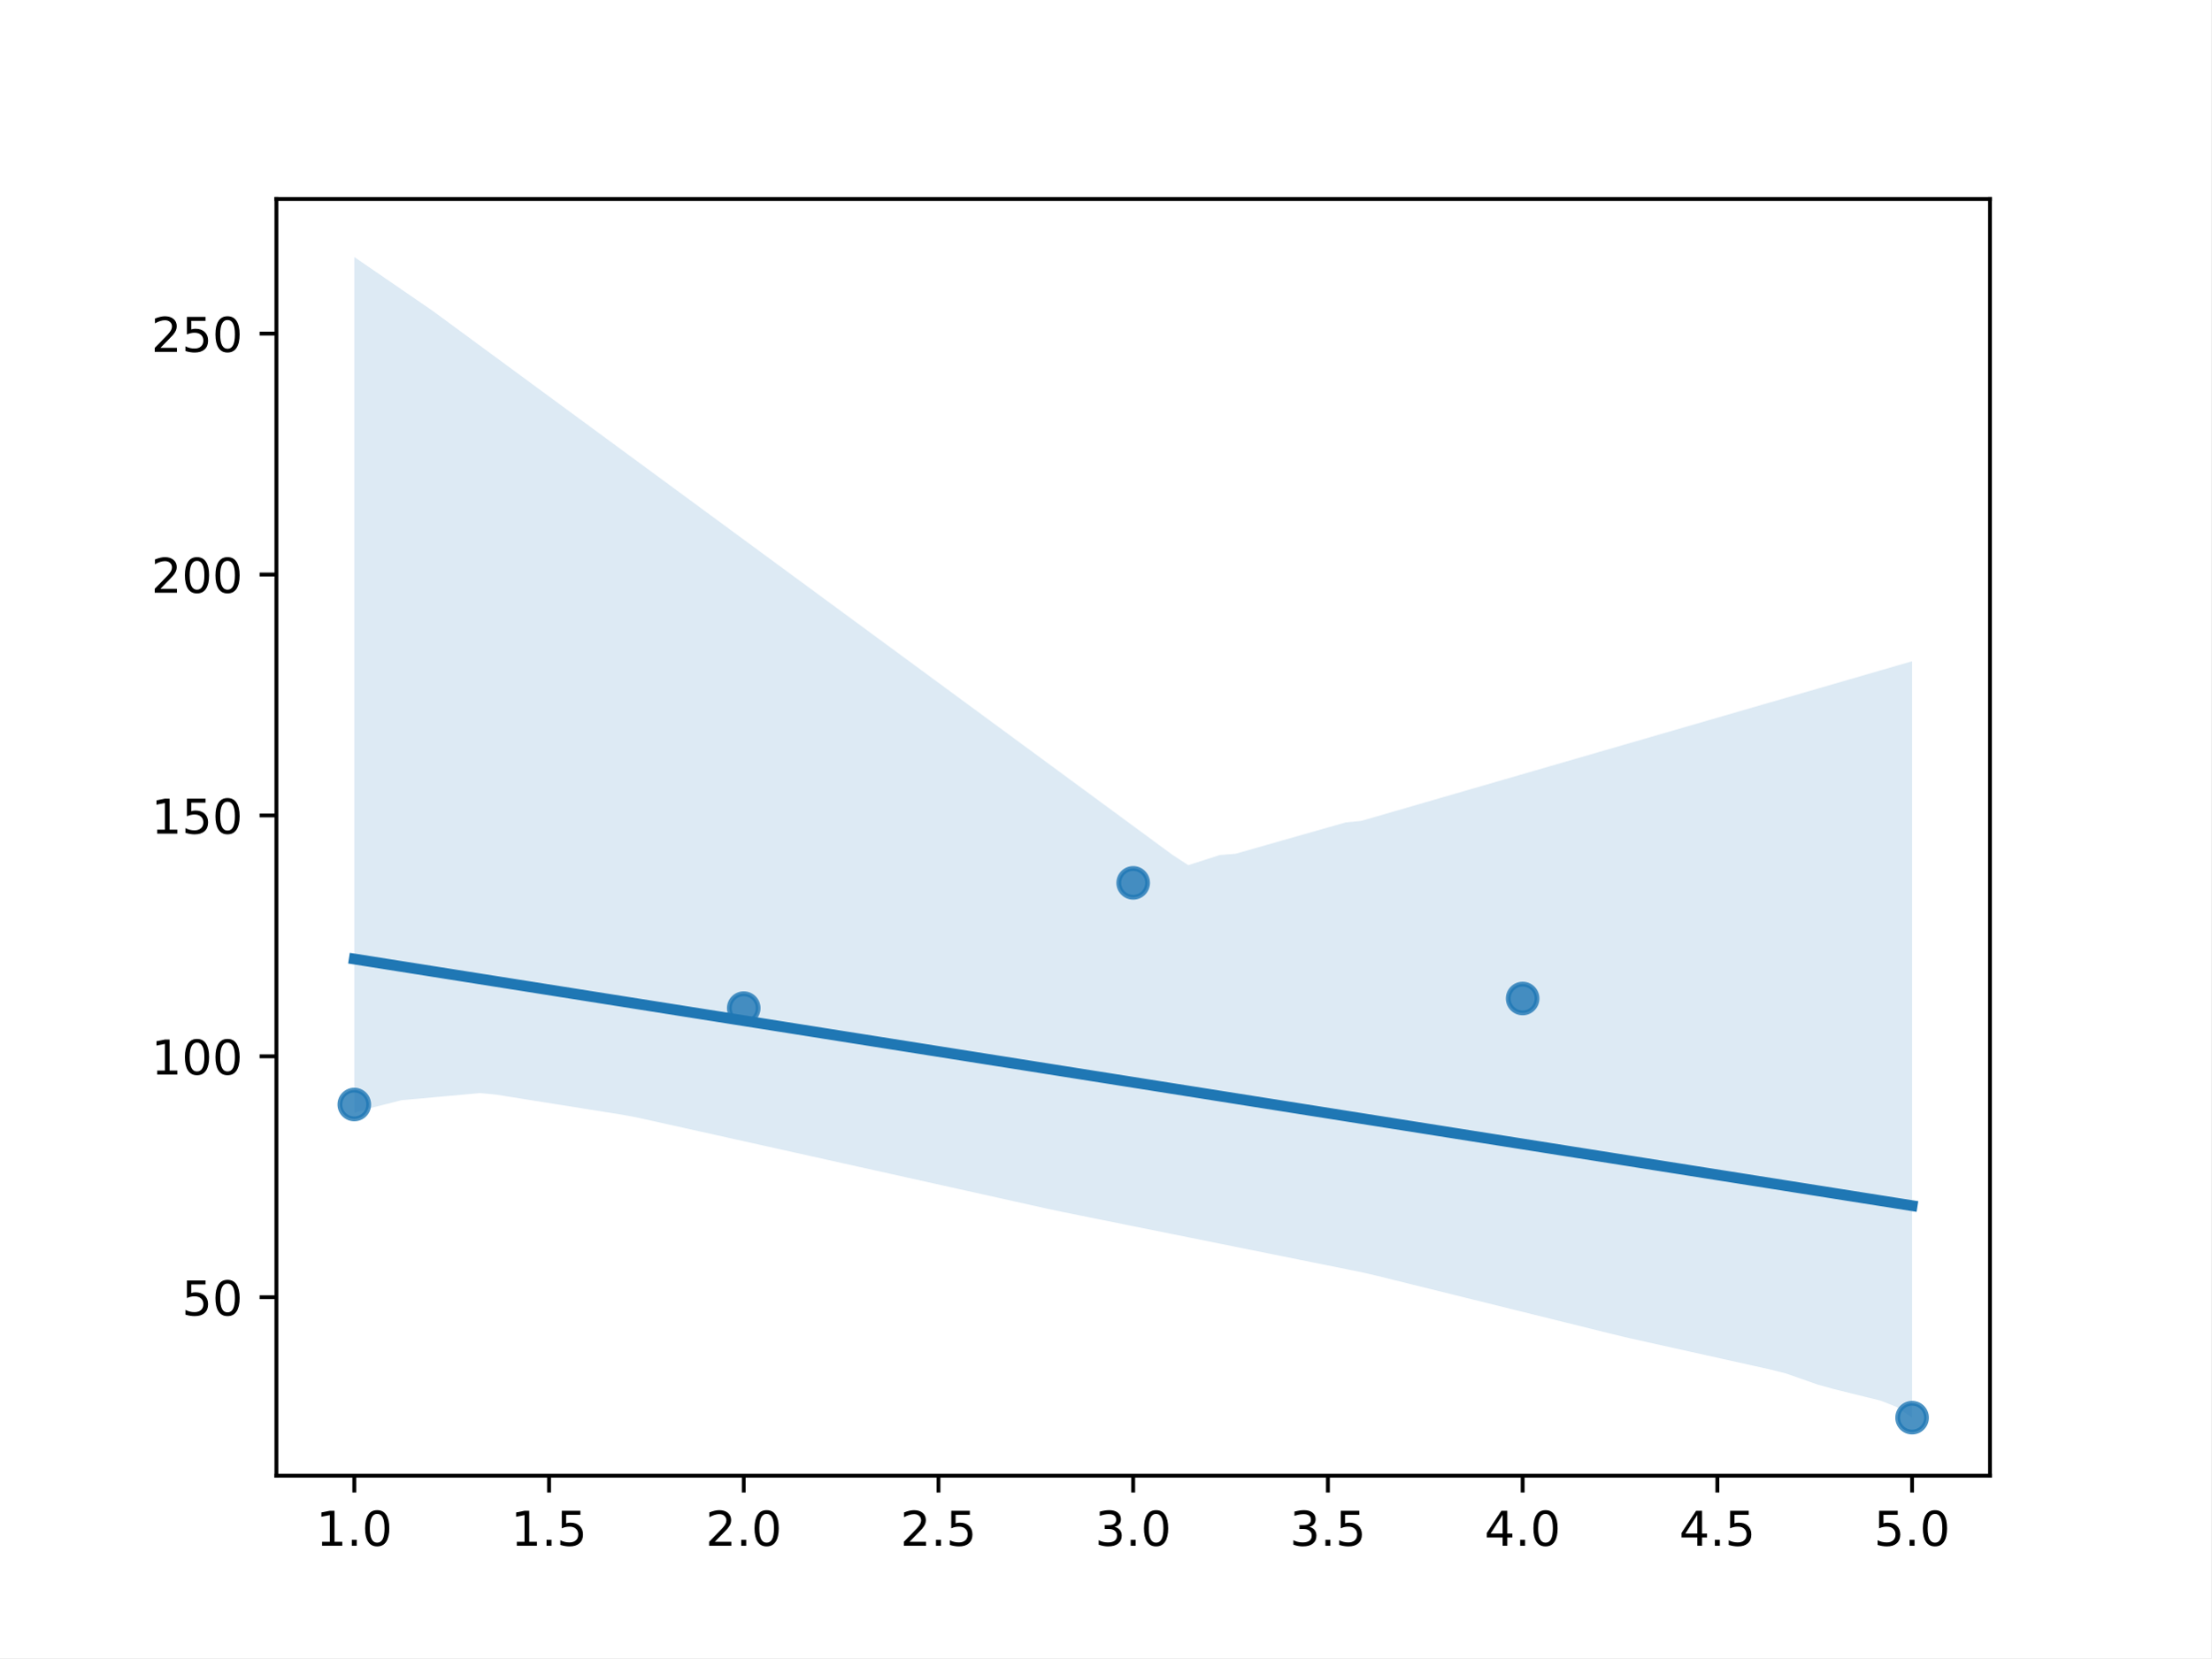
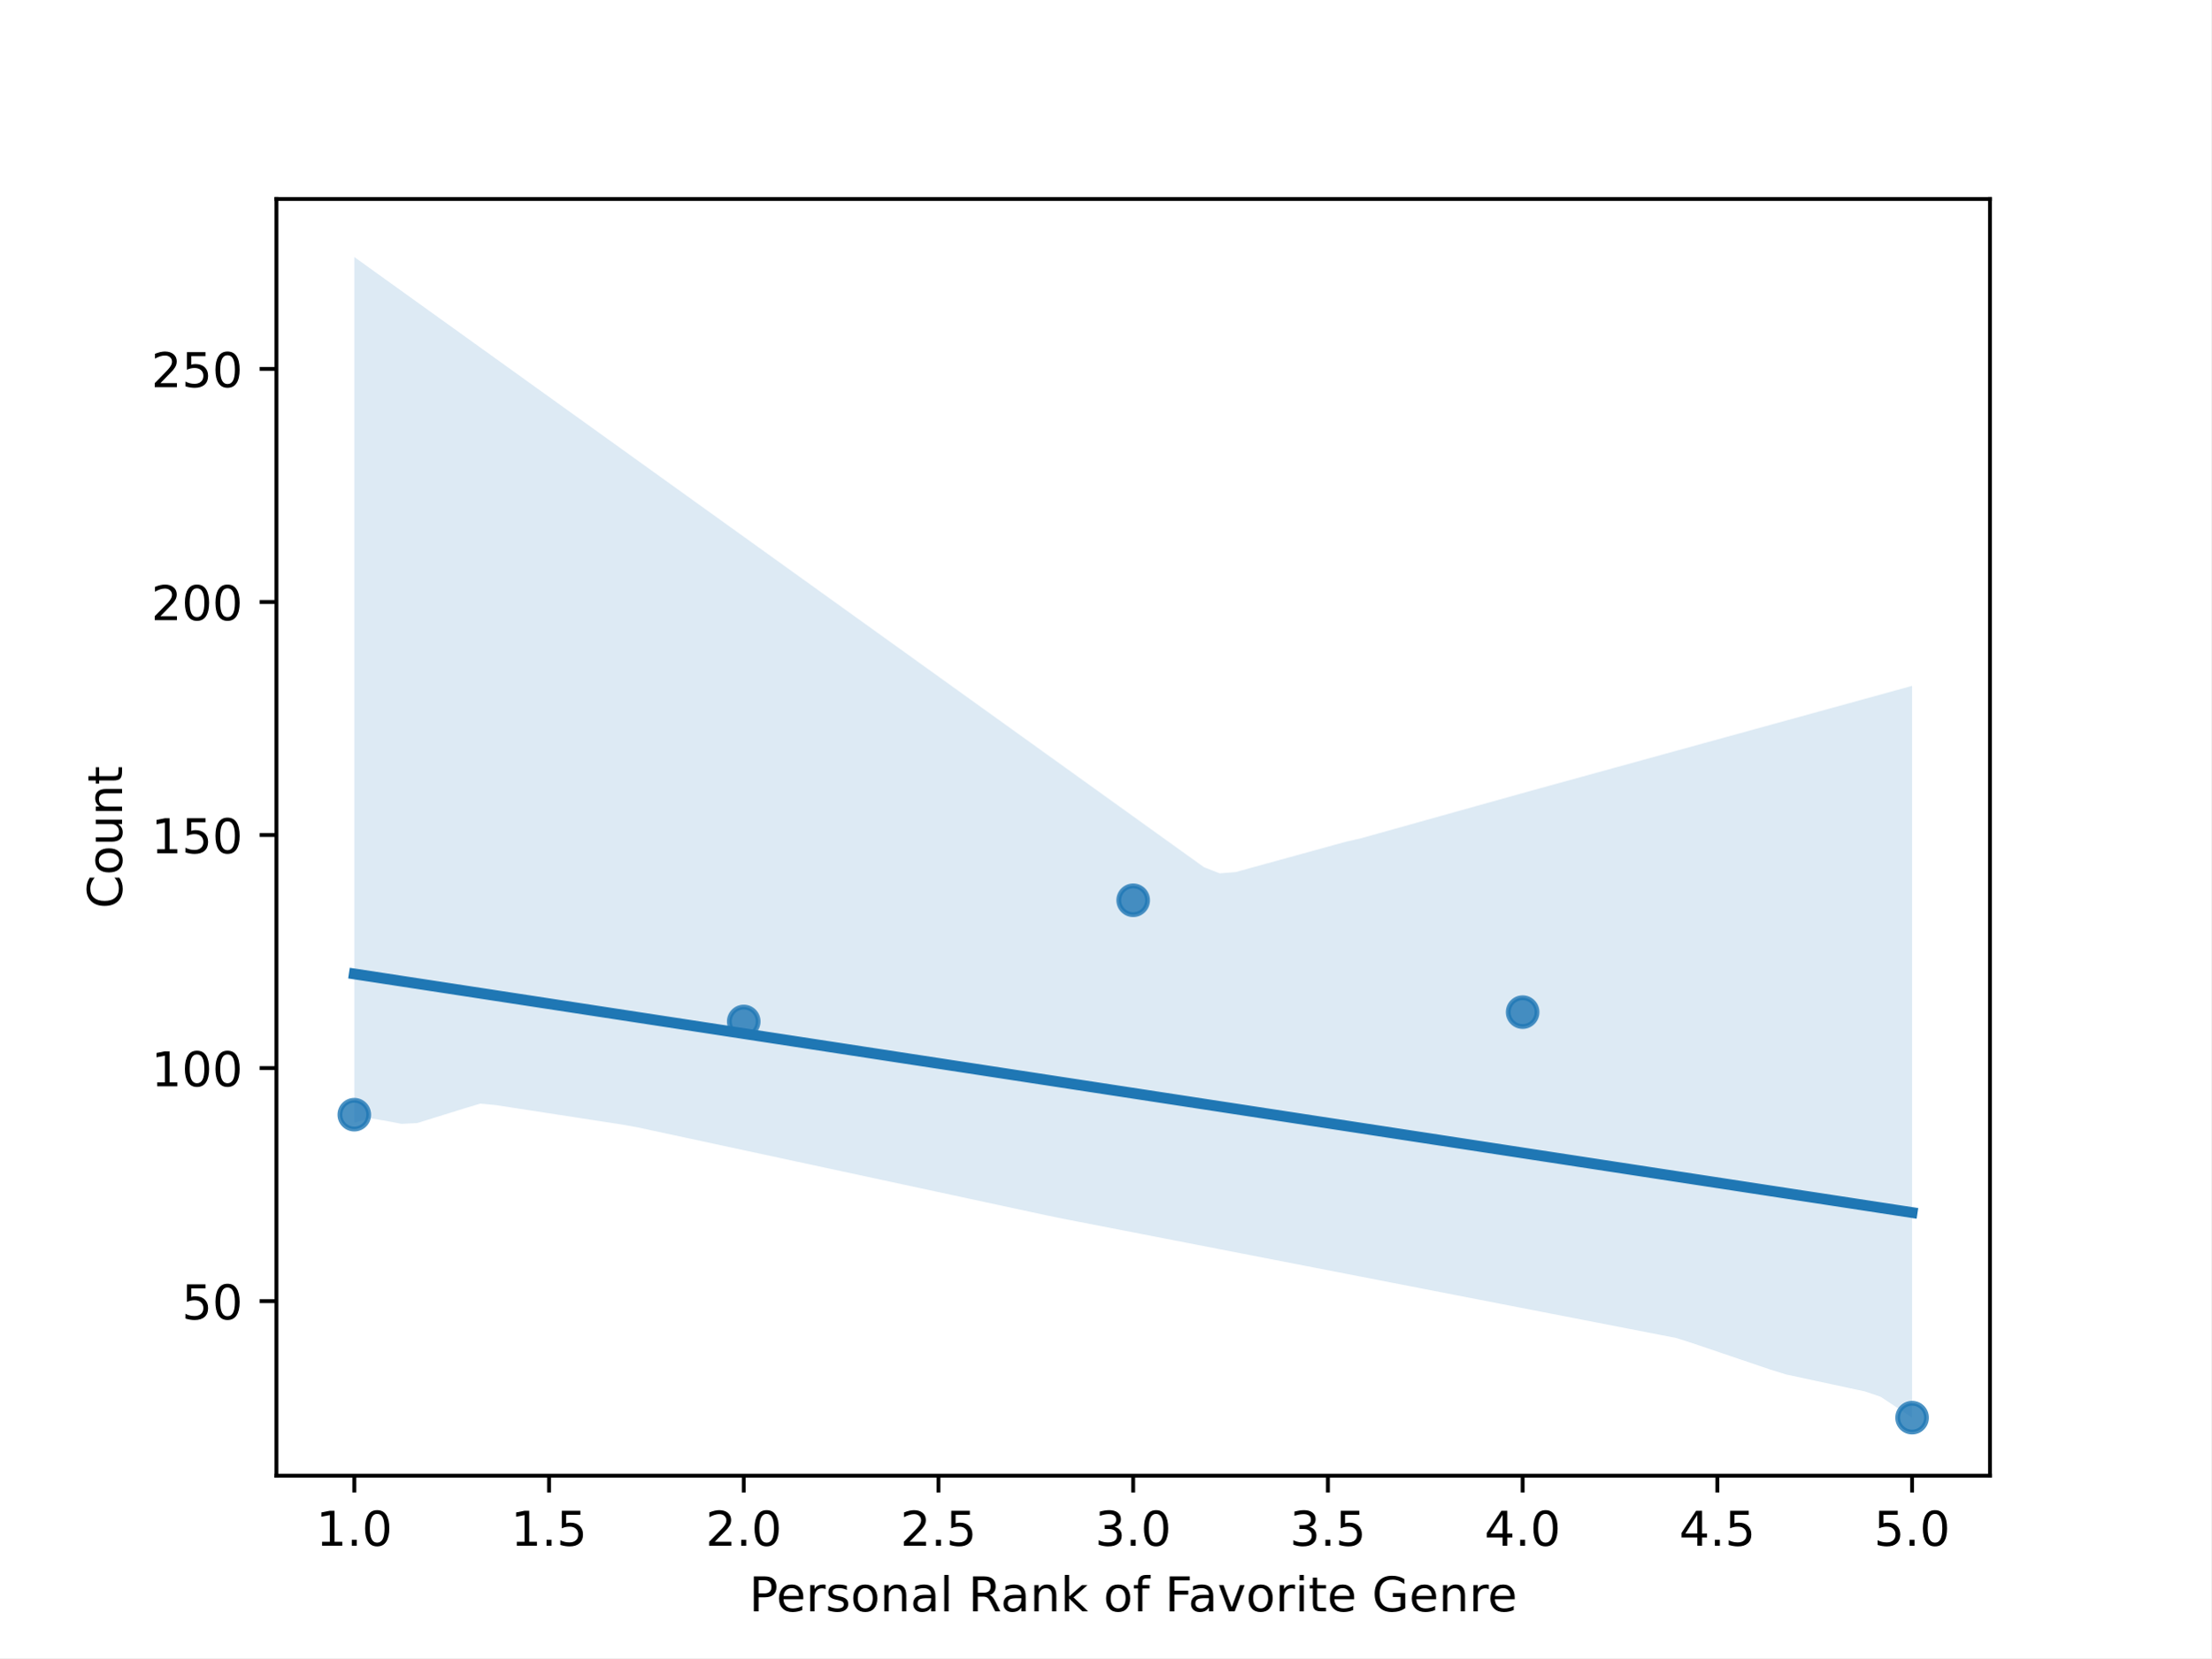
<svg xmlns="http://www.w3.org/2000/svg" xmlns:xlink="http://www.w3.org/1999/xlink" width="460.8pt" height="345.6pt" viewBox="0 0 460.8 345.6" version="1.1">
  <defs>
    <style type="text/css">*{stroke-linejoin: round; stroke-linecap: butt}</style>
  </defs>
  <g id="figure_1">
    <g id="patch_1">
      <path d="M 0 345.6  L 460.8 345.6  L 460.8 0  L 0 0  z " style="fill: #ffffff" />
    </g>
    <g id="axes_1">
      <g id="patch_2">
        <path d="M 57.6 307.584  L 414.72 307.584  L 414.72 41.472  L 57.6 41.472  z " style="fill: #ffffff" />
      </g>
      <g id="PathCollection_1">
        <defs>
-           <path id="m8f8faabaa4" d="M 0 3  C 0.796 3 1.559 2.684 2.121 2.121  C 2.684 1.559 3 0.796 3 0  C 3 -0.796 2.684 -1.559 2.121 -2.121  C 1.559 -2.684 0.796 -3 0 -3  C -0.796 -3 -1.559 -2.684 -2.121 -2.121  C -2.684 -1.559 -3 -0.796 -3 0  C -3 0.796 -2.684 1.559 -2.121 2.121  C -1.559 2.684 -0.796 3 0 3  z " style="stroke: #1f77b4; stroke-opacity: 0.8" />
+           <path id="m9b2d589e02" d="M 0 3  C 0.796 3 1.559 2.684 2.121 2.121  C 2.684 1.559 3 0.796 3 0  C 3 -0.796 2.684 -1.559 2.121 -2.121  C 1.559 -2.684 0.796 -3 0 -3  C -0.796 -3 -1.559 -2.684 -2.121 -2.121  C -2.684 -1.559 -3 -0.796 -3 0  C -3 0.796 -2.684 1.559 -2.121 2.121  C -1.559 2.684 -0.796 3 0 3  z " style="stroke: #1f77b4; stroke-opacity: 0.8" />
        </defs>
-         <g clip-path="url(#p4cd7ef9bec)">
-           <use xlink:href="#m8f8faabaa4" x="236.16" y="184.018" style="fill: #1f77b4; fill-opacity: 0.8; stroke: #1f77b4; stroke-opacity: 0.8" />
-           <use xlink:href="#m8f8faabaa4" x="317.324" y="208.12" style="fill: #1f77b4; fill-opacity: 0.8; stroke: #1f77b4; stroke-opacity: 0.8" />
-           <use xlink:href="#m8f8faabaa4" x="154.996" y="210.128" style="fill: #1f77b4; fill-opacity: 0.8; stroke: #1f77b4; stroke-opacity: 0.8" />
-           <use xlink:href="#m8f8faabaa4" x="73.833" y="230.213" style="fill: #1f77b4; fill-opacity: 0.8; stroke: #1f77b4; stroke-opacity: 0.8" />
-           <use xlink:href="#m8f8faabaa4" x="398.487" y="295.488" style="fill: #1f77b4; fill-opacity: 0.8; stroke: #1f77b4; stroke-opacity: 0.8" />
+         <g clip-path="url(#p93df9bb562)">
+           <use xlink:href="#m9b2d589e02" x="236.16" y="187.644" style="fill: #1f77b4; fill-opacity: 0.8; stroke: #1f77b4; stroke-opacity: 0.8" />
+           <use xlink:href="#m9b2d589e02" x="317.324" y="210.962" style="fill: #1f77b4; fill-opacity: 0.8; stroke: #1f77b4; stroke-opacity: 0.8" />
+           <use xlink:href="#m9b2d589e02" x="154.996" y="212.905" style="fill: #1f77b4; fill-opacity: 0.8; stroke: #1f77b4; stroke-opacity: 0.8" />
+           <use xlink:href="#m9b2d589e02" x="73.833" y="232.336" style="fill: #1f77b4; fill-opacity: 0.8; stroke: #1f77b4; stroke-opacity: 0.8" />
+           <use xlink:href="#m9b2d589e02" x="398.487" y="295.488" style="fill: #1f77b4; fill-opacity: 0.8; stroke: #1f77b4; stroke-opacity: 0.8" />
        </g>
      </g>
      <g id="PolyCollection_1">
-         <path d="M 73.833 53.568  L 73.833 231.934  L 77.112 230.984  L 80.391 230.154  L 83.671 229.32  L 86.95 229.023  L 90.229 228.725  L 93.509 228.427  L 96.788 228.13  L 100.067 227.832  L 103.347 228.15  L 106.626 228.673  L 109.905 229.195  L 113.185 229.718  L 116.464 230.241  L 119.743 230.763  L 123.023 231.286  L 126.302 231.808  L 129.581 232.331  L 132.861 232.941  L 136.14 233.67  L 139.42 234.4  L 142.699 235.129  L 145.978 235.858  L 149.258 236.588  L 152.537 237.317  L 155.816 238.046  L 159.096 238.776  L 162.375 239.505  L 165.654 240.235  L 168.934 240.964  L 172.213 241.693  L 175.492 242.423  L 178.772 243.152  L 182.051 243.882  L 185.33 244.611  L 188.61 245.34  L 191.889 246.07  L 195.168 246.799  L 198.448 247.528  L 201.727 248.258  L 205.006 248.987  L 208.286 249.717  L 211.565 250.446  L 214.844 251.175  L 218.124 251.905  L 221.403 252.603  L 224.682 253.265  L 227.962 253.926  L 231.241 254.587  L 234.52 255.248  L 237.8 255.909  L 241.079 256.57  L 244.358 257.231  L 247.638 257.892  L 250.917 258.553  L 254.196 259.214  L 257.476 259.875  L 260.755 260.537  L 264.034 261.198  L 267.314 261.859  L 270.593 262.52  L 273.872 263.181  L 277.152 263.842  L 280.431 264.503  L 283.71 265.164  L 286.99 265.923  L 290.269 266.736  L 293.548 267.548  L 296.828 268.36  L 300.107 269.172  L 303.386 269.984  L 306.666 270.796  L 309.945 271.608  L 313.224 272.42  L 316.504 273.232  L 319.783 274.044  L 323.062 274.856  L 326.342 275.668  L 329.621 276.48  L 332.9 277.292  L 336.18 278.104  L 339.459 278.892  L 342.739 279.621  L 346.018 280.351  L 349.297 281.08  L 352.577 281.81  L 355.856 282.539  L 359.135 283.268  L 362.415 283.998  L 365.694 284.727  L 368.973 285.457  L 372.253 286.291  L 375.532 287.441  L 378.811 288.59  L 382.091 289.501  L 385.37 290.315  L 388.649 291.13  L 391.929 291.944  L 395.208 293.236  L 398.487 295.488  L 398.487 137.823  L 398.487 137.823  L 395.208 138.774  L 391.929 139.724  L 388.649 140.675  L 385.37 141.626  L 382.091 142.576  L 378.811 143.527  L 375.532 144.478  L 372.253 145.428  L 368.973 146.379  L 365.694 147.329  L 362.415 148.28  L 359.135 149.231  L 355.856 150.181  L 352.577 151.132  L 349.297 152.082  L 346.018 153.033  L 342.739 153.984  L 339.459 154.934  L 336.18 155.885  L 332.9 156.836  L 329.621 157.786  L 326.342 158.737  L 323.062 159.687  L 319.783 160.638  L 316.504 161.589  L 313.224 162.539  L 309.945 163.49  L 306.666 164.441  L 303.386 165.391  L 300.107 166.342  L 296.828 167.292  L 293.548 168.243  L 290.269 169.194  L 286.99 170.144  L 283.71 171.089  L 280.431 171.419  L 277.152 172.353  L 273.872 173.286  L 270.593 174.219  L 267.314 175.152  L 264.034 176.086  L 260.755 177.019  L 257.476 177.952  L 254.196 178.216  L 250.917 179.271  L 247.638 180.326  L 244.358 178.185  L 241.079 175.773  L 237.8 173.361  L 234.52 170.95  L 231.241 168.538  L 227.962 166.126  L 224.682 163.715  L 221.403 161.303  L 218.124 158.891  L 214.844 156.48  L 211.565 154.068  L 208.286 151.656  L 205.006 149.245  L 201.727 146.833  L 198.448 144.421  L 195.168 142.009  L 191.889 139.598  L 188.61 137.186  L 185.33 134.774  L 182.051 132.363  L 178.772 129.951  L 175.492 127.539  L 172.213 125.128  L 168.934 122.716  L 165.654 120.304  L 162.375 117.893  L 159.096 115.481  L 155.816 113.069  L 152.537 110.658  L 149.258 108.246  L 145.978 105.834  L 142.699 103.423  L 139.42 101.011  L 136.14 98.599  L 132.861 96.187  L 129.581 93.776  L 126.302 91.364  L 123.023 88.952  L 119.743 86.541  L 116.464 84.129  L 113.185 81.717  L 109.905 79.306  L 106.626 76.894  L 103.347 74.482  L 100.067 72.071  L 96.788 69.659  L 93.509 67.247  L 90.229 64.836  L 86.95 62.576  L 83.671 60.324  L 80.391 58.072  L 77.112 55.82  L 73.833 53.568  z " clip-path="url(#p4cd7ef9bec)" style="fill: #1f77b4; fill-opacity: 0.15" />
+         <path d="M 73.833 53.568  L 73.833 234.002  L 77.112 233.082  L 80.391 233.612  L 83.671 234.25  L 86.95 234.083  L 90.229 233.062  L 93.509 232.042  L 96.788 231.021  L 100.067 230.033  L 103.347 230.34  L 106.626 230.846  L 109.905 231.352  L 113.185 231.857  L 116.464 232.363  L 119.743 232.869  L 123.023 233.374  L 126.302 233.88  L 129.581 234.386  L 132.861 234.975  L 136.14 235.681  L 139.42 236.387  L 142.699 237.092  L 145.978 237.798  L 149.258 238.504  L 152.537 239.209  L 155.816 239.915  L 159.096 240.621  L 162.375 241.326  L 165.654 242.032  L 168.934 242.738  L 172.213 243.443  L 175.492 244.149  L 178.772 244.855  L 182.051 245.56  L 185.33 246.266  L 188.61 246.972  L 191.889 247.677  L 195.168 248.383  L 198.448 249.089  L 201.727 249.794  L 205.006 250.5  L 208.286 251.206  L 211.565 251.911  L 214.844 252.617  L 218.124 253.323  L 221.403 253.998  L 224.682 254.636  L 227.962 255.273  L 231.241 255.911  L 234.52 256.549  L 237.8 257.187  L 241.079 257.825  L 244.358 258.463  L 247.638 259.101  L 250.917 259.739  L 254.196 260.377  L 257.476 261.015  L 260.755 261.652  L 264.034 262.29  L 267.314 262.928  L 270.593 263.566  L 273.872 264.204  L 277.152 264.842  L 280.431 265.48  L 283.71 266.118  L 286.99 266.756  L 290.269 267.394  L 293.548 268.031  L 296.828 268.669  L 300.107 269.307  L 303.386 269.945  L 306.666 270.583  L 309.945 271.221  L 313.224 271.859  L 316.504 272.497  L 319.783 273.135  L 323.062 273.773  L 326.342 274.41  L 329.621 275.048  L 332.9 275.686  L 336.18 276.324  L 339.459 276.962  L 342.739 277.6  L 346.018 278.238  L 349.297 278.876  L 352.577 279.917  L 355.856 281.029  L 359.135 282.141  L 362.415 283.253  L 365.694 284.366  L 368.973 285.478  L 372.253 286.489  L 375.532 287.194  L 378.811 287.9  L 382.091 288.605  L 385.37 289.311  L 388.649 290.017  L 391.929 291.131  L 395.208 293.309  L 398.487 295.488  L 398.487 142.952  L 398.487 142.952  L 395.208 143.855  L 391.929 144.758  L 388.649 145.661  L 385.37 146.564  L 382.091 147.466  L 378.811 148.369  L 375.532 149.272  L 372.253 150.175  L 368.973 151.078  L 365.694 151.981  L 362.415 152.884  L 359.135 153.787  L 355.856 154.689  L 352.577 155.592  L 349.297 156.495  L 346.018 157.398  L 342.739 158.301  L 339.459 159.204  L 336.18 160.107  L 332.9 161.009  L 329.621 161.912  L 326.342 162.815  L 323.062 163.718  L 319.783 164.621  L 316.504 165.528  L 313.224 166.445  L 309.945 167.363  L 306.666 168.28  L 303.386 169.198  L 300.107 170.115  L 296.828 171.033  L 293.548 171.951  L 290.269 172.868  L 286.99 173.786  L 283.71 174.703  L 280.431 175.455  L 277.152 176.358  L 273.872 177.261  L 270.593 178.164  L 267.314 179.067  L 264.034 179.97  L 260.755 180.873  L 257.476 181.775  L 254.196 182.031  L 250.917 180.755  L 247.638 178.4  L 244.358 176.044  L 241.079 173.689  L 237.8 171.334  L 234.52 168.978  L 231.241 166.623  L 227.962 164.268  L 224.682 161.912  L 221.403 159.557  L 218.124 157.202  L 214.844 154.846  L 211.565 152.491  L 208.286 150.136  L 205.006 147.78  L 201.727 145.425  L 198.448 143.07  L 195.168 140.715  L 191.889 138.359  L 188.61 136.004  L 185.33 133.649  L 182.051 131.293  L 178.772 128.938  L 175.492 126.583  L 172.213 124.227  L 168.934 121.872  L 165.654 119.517  L 162.375 117.161  L 159.096 114.806  L 155.816 112.451  L 152.537 110.095  L 149.258 107.74  L 145.978 105.385  L 142.699 103.03  L 139.42 100.674  L 136.14 98.319  L 132.861 95.964  L 129.581 93.608  L 126.302 91.253  L 123.023 88.898  L 119.743 86.542  L 116.464 84.187  L 113.185 81.832  L 109.905 79.476  L 106.626 77.121  L 103.347 74.766  L 100.067 72.41  L 96.788 70.055  L 93.509 67.7  L 90.229 65.345  L 86.95 62.989  L 83.671 60.634  L 80.391 58.279  L 77.112 55.923  L 73.833 53.568  z " clip-path="url(#p93df9bb562)" style="fill: #1f77b4; fill-opacity: 0.15" />
      </g>
      <g id="matplotlib.axis_1">
        <g id="xtick_1">
          <g id="line2d_1">
            <defs>
-               <path id="m33297497bd" d="M 0 0  L 0 3.5  " style="stroke: #000000; stroke-width: 0.8" />
+               <path id="m551e6aee8d" d="M 0 0  L 0 3.5  " style="stroke: #000000; stroke-width: 0.8" />
            </defs>
            <g>
-               <use xlink:href="#m33297497bd" x="73.833" y="307.584" style="stroke: #000000; stroke-width: 0.8" />
+               <use xlink:href="#m551e6aee8d" x="73.833" y="307.584" style="stroke: #000000; stroke-width: 0.8" />
            </g>
          </g>
          <g id="text_1">
            <g transform="translate(65.88116 322.1824)scale(0.1 -0.1)">
              <defs>
                <path id="DejaVuSans-31" d="M 794 531  L 1825 531  L 1825 4091  L 703 3866  L 703 4441  L 1819 4666  L 2450 4666  L 2450 531  L 3481 531  L 3481 0  L 794 0  L 794 531  z " transform="scale(0.015625)" />
                <path id="DejaVuSans-2e" d="M 684 794  L 1344 794  L 1344 0  L 684 0  L 684 794  z " transform="scale(0.015625)" />
                <path id="DejaVuSans-30" d="M 2034 4250  Q 1547 4250 1301 3770  Q 1056 3291 1056 2328  Q 1056 1369 1301 889  Q 1547 409 2034 409  Q 2525 409 2770 889  Q 3016 1369 3016 2328  Q 3016 3291 2770 3770  Q 2525 4250 2034 4250  z M 2034 4750  Q 2819 4750 3233 4129  Q 3647 3509 3647 2328  Q 3647 1150 3233 529  Q 2819 -91 2034 -91  Q 1250 -91 836 529  Q 422 1150 422 2328  Q 422 3509 836 4129  Q 1250 4750 2034 4750  z " transform="scale(0.015625)" />
              </defs>
              <use xlink:href="#DejaVuSans-31" />
              <use xlink:href="#DejaVuSans-2e" x="63.623" />
              <use xlink:href="#DejaVuSans-30" x="95.41" />
            </g>
          </g>
        </g>
        <g id="xtick_2">
          <g id="line2d_2">
            <g>
-               <use xlink:href="#m33297497bd" x="114.415" y="307.584" style="stroke: #000000; stroke-width: 0.8" />
+               <use xlink:href="#m551e6aee8d" x="114.415" y="307.584" style="stroke: #000000; stroke-width: 0.8" />
            </g>
          </g>
          <g id="text_2">
            <g transform="translate(106.463 322.1824)scale(0.1 -0.1)">
              <defs>
                <path id="DejaVuSans-35" d="M 691 4666  L 3169 4666  L 3169 4134  L 1269 4134  L 1269 2991  Q 1406 3038 1543 3061  Q 1681 3084 1819 3084  Q 2600 3084 3056 2656  Q 3513 2228 3513 1497  Q 3513 744 3044 326  Q 2575 -91 1722 -91  Q 1428 -91 1123 -41  Q 819 9 494 109  L 494 744  Q 775 591 1075 516  Q 1375 441 1709 441  Q 2250 441 2565 725  Q 2881 1009 2881 1497  Q 2881 1984 2565 2268  Q 2250 2553 1709 2553  Q 1456 2553 1204 2497  Q 953 2441 691 2322  L 691 4666  z " transform="scale(0.015625)" />
              </defs>
              <use xlink:href="#DejaVuSans-31" />
              <use xlink:href="#DejaVuSans-2e" x="63.623" />
              <use xlink:href="#DejaVuSans-35" x="95.41" />
            </g>
          </g>
        </g>
        <g id="xtick_3">
          <g id="line2d_3">
            <g>
-               <use xlink:href="#m33297497bd" x="154.996" y="307.584" style="stroke: #000000; stroke-width: 0.8" />
+               <use xlink:href="#m551e6aee8d" x="154.996" y="307.584" style="stroke: #000000; stroke-width: 0.8" />
            </g>
          </g>
          <g id="text_3">
            <g transform="translate(147.0448 322.1824)scale(0.1 -0.1)">
              <defs>
                <path id="DejaVuSans-32" d="M 1228 531  L 3431 531  L 3431 0  L 469 0  L 469 531  Q 828 903 1448 1529  Q 2069 2156 2228 2338  Q 2531 2678 2651 2914  Q 2772 3150 2772 3378  Q 2772 3750 2511 3984  Q 2250 4219 1831 4219  Q 1534 4219 1204 4116  Q 875 4013 500 3803  L 500 4441  Q 881 4594 1212 4672  Q 1544 4750 1819 4750  Q 2544 4750 2975 4387  Q 3406 4025 3406 3419  Q 3406 3131 3298 2873  Q 3191 2616 2906 2266  Q 2828 2175 2409 1742  Q 1991 1309 1228 531  z " transform="scale(0.015625)" />
              </defs>
              <use xlink:href="#DejaVuSans-32" />
              <use xlink:href="#DejaVuSans-2e" x="63.623" />
              <use xlink:href="#DejaVuSans-30" x="95.41" />
            </g>
          </g>
        </g>
        <g id="xtick_4">
          <g id="line2d_4">
            <g>
-               <use xlink:href="#m33297497bd" x="195.578" y="307.584" style="stroke: #000000; stroke-width: 0.8" />
+               <use xlink:href="#m551e6aee8d" x="195.578" y="307.584" style="stroke: #000000; stroke-width: 0.8" />
            </g>
          </g>
          <g id="text_4">
            <g transform="translate(187.6266 322.1824)scale(0.1 -0.1)">
              <use xlink:href="#DejaVuSans-32" />
              <use xlink:href="#DejaVuSans-2e" x="63.623" />
              <use xlink:href="#DejaVuSans-35" x="95.41" />
            </g>
          </g>
        </g>
        <g id="xtick_5">
          <g id="line2d_5">
            <g>
-               <use xlink:href="#m33297497bd" x="236.16" y="307.584" style="stroke: #000000; stroke-width: 0.8" />
+               <use xlink:href="#m551e6aee8d" x="236.16" y="307.584" style="stroke: #000000; stroke-width: 0.8" />
            </g>
          </g>
          <g id="text_5">
            <g transform="translate(228.2084 322.1824)scale(0.1 -0.1)">
              <defs>
                <path id="DejaVuSans-33" d="M 2597 2516  Q 3050 2419 3304 2112  Q 3559 1806 3559 1356  Q 3559 666 3084 287  Q 2609 -91 1734 -91  Q 1441 -91 1130 -33  Q 819 25 488 141  L 488 750  Q 750 597 1062 519  Q 1375 441 1716 441  Q 2309 441 2620 675  Q 2931 909 2931 1356  Q 2931 1769 2642 2001  Q 2353 2234 1838 2234  L 1294 2234  L 1294 2753  L 1863 2753  Q 2328 2753 2575 2939  Q 2822 3125 2822 3475  Q 2822 3834 2567 4026  Q 2313 4219 1838 4219  Q 1578 4219 1281 4162  Q 984 4106 628 3988  L 628 4550  Q 988 4650 1302 4700  Q 1616 4750 1894 4750  Q 2613 4750 3031 4423  Q 3450 4097 3450 3541  Q 3450 3153 3228 2886  Q 3006 2619 2597 2516  z " transform="scale(0.015625)" />
              </defs>
              <use xlink:href="#DejaVuSans-33" />
              <use xlink:href="#DejaVuSans-2e" x="63.623" />
              <use xlink:href="#DejaVuSans-30" x="95.41" />
            </g>
          </g>
        </g>
        <g id="xtick_6">
          <g id="line2d_6">
            <g>
-               <use xlink:href="#m33297497bd" x="276.742" y="307.584" style="stroke: #000000; stroke-width: 0.8" />
+               <use xlink:href="#m551e6aee8d" x="276.742" y="307.584" style="stroke: #000000; stroke-width: 0.8" />
            </g>
          </g>
          <g id="text_6">
            <g transform="translate(268.7903 322.1824)scale(0.1 -0.1)">
              <use xlink:href="#DejaVuSans-33" />
              <use xlink:href="#DejaVuSans-2e" x="63.623" />
              <use xlink:href="#DejaVuSans-35" x="95.41" />
            </g>
          </g>
        </g>
        <g id="xtick_7">
          <g id="line2d_7">
            <g>
-               <use xlink:href="#m33297497bd" x="317.324" y="307.584" style="stroke: #000000; stroke-width: 0.8" />
+               <use xlink:href="#m551e6aee8d" x="317.324" y="307.584" style="stroke: #000000; stroke-width: 0.8" />
            </g>
          </g>
          <g id="text_7">
            <g transform="translate(309.3721 322.1824)scale(0.1 -0.1)">
              <defs>
                <path id="DejaVuSans-34" d="M 2419 4116  L 825 1625  L 2419 1625  L 2419 4116  z M 2253 4666  L 3047 4666  L 3047 1625  L 3713 1625  L 3713 1100  L 3047 1100  L 3047 0  L 2419 0  L 2419 1100  L 313 1100  L 313 1709  L 2253 4666  z " transform="scale(0.015625)" />
              </defs>
              <use xlink:href="#DejaVuSans-34" />
              <use xlink:href="#DejaVuSans-2e" x="63.623" />
              <use xlink:href="#DejaVuSans-30" x="95.41" />
            </g>
          </g>
        </g>
        <g id="xtick_8">
          <g id="line2d_8">
            <g>
-               <use xlink:href="#m33297497bd" x="357.905" y="307.584" style="stroke: #000000; stroke-width: 0.8" />
+               <use xlink:href="#m551e6aee8d" x="357.905" y="307.584" style="stroke: #000000; stroke-width: 0.8" />
            </g>
          </g>
          <g id="text_8">
            <g transform="translate(349.9539 322.1824)scale(0.1 -0.1)">
              <use xlink:href="#DejaVuSans-34" />
              <use xlink:href="#DejaVuSans-2e" x="63.623" />
              <use xlink:href="#DejaVuSans-35" x="95.41" />
            </g>
          </g>
        </g>
        <g id="xtick_9">
          <g id="line2d_9">
            <g>
-               <use xlink:href="#m33297497bd" x="398.487" y="307.584" style="stroke: #000000; stroke-width: 0.8" />
+               <use xlink:href="#m551e6aee8d" x="398.487" y="307.584" style="stroke: #000000; stroke-width: 0.8" />
            </g>
          </g>
          <g id="text_9">
            <g transform="translate(390.5357 322.1824)scale(0.1 -0.1)">
              <use xlink:href="#DejaVuSans-35" />
              <use xlink:href="#DejaVuSans-2e" x="63.623" />
              <use xlink:href="#DejaVuSans-30" x="95.41" />
            </g>
+           </g>
+         </g>
+         <g id="text_10">
+           <g transform="translate(156.1202 335.8606)scale(0.1 -0.1)">
+             <defs>
+               <path id="DejaVuSans-50" d="M 1259 4147  L 1259 2394  L 2053 2394  Q 2494 2394 2734 2622  Q 2975 2850 2975 3272  Q 2975 3691 2734 3919  Q 2494 4147 2053 4147  L 1259 4147  z M 628 4666  L 2053 4666  Q 2838 4666 3239 4311  Q 3641 3956 3641 3272  Q 3641 2581 3239 2228  Q 2838 1875 2053 1875  L 1259 1875  L 1259 0  L 628 0  L 628 4666  z " transform="scale(0.015625)" />
+               <path id="DejaVuSans-65" d="M 3597 1894  L 3597 1613  L 953 1613  Q 991 1019 1311 708  Q 1631 397 2203 397  Q 2534 397 2845 478  Q 3156 559 3463 722  L 3463 178  Q 3153 47 2828 -22  Q 2503 -91 2169 -91  Q 1331 -91 842 396  Q 353 884 353 1716  Q 353 2575 817 3079  Q 1281 3584 2069 3584  Q 2775 3584 3186 3129  Q 3597 2675 3597 1894  z M 3022 2063  Q 3016 2534 2758 2815  Q 2500 3097 2075 3097  Q 1594 3097 1305 2825  Q 1016 2553 972 2059  L 3022 2063  z " transform="scale(0.015625)" />
+               <path id="DejaVuSans-72" d="M 2631 2963  Q 2534 3019 2420 3045  Q 2306 3072 2169 3072  Q 1681 3072 1420 2755  Q 1159 2438 1159 1844  L 1159 0  L 581 0  L 581 3500  L 1159 3500  L 1159 2956  Q 1341 3275 1631 3429  Q 1922 3584 2338 3584  Q 2397 3584 2469 3576  Q 2541 3569 2628 3553  L 2631 2963  z " transform="scale(0.015625)" />
+               <path id="DejaVuSans-73" d="M 2834 3397  L 2834 2853  Q 2591 2978 2328 3040  Q 2066 3103 1784 3103  Q 1356 3103 1142 2972  Q 928 2841 928 2578  Q 928 2378 1081 2264  Q 1234 2150 1697 2047  L 1894 2003  Q 2506 1872 2764 1633  Q 3022 1394 3022 966  Q 3022 478 2636 193  Q 2250 -91 1575 -91  Q 1294 -91 989 -36  Q 684 19 347 128  L 347 722  Q 666 556 975 473  Q 1284 391 1588 391  Q 1994 391 2212 530  Q 2431 669 2431 922  Q 2431 1156 2273 1281  Q 2116 1406 1581 1522  L 1381 1569  Q 847 1681 609 1914  Q 372 2147 372 2553  Q 372 3047 722 3315  Q 1072 3584 1716 3584  Q 2034 3584 2315 3537  Q 2597 3491 2834 3397  z " transform="scale(0.015625)" />
+               <path id="DejaVuSans-6f" d="M 1959 3097  Q 1497 3097 1228 2736  Q 959 2375 959 1747  Q 959 1119 1226 758  Q 1494 397 1959 397  Q 2419 397 2687 759  Q 2956 1122 2956 1747  Q 2956 2369 2687 2733  Q 2419 3097 1959 3097  z M 1959 3584  Q 2709 3584 3137 3096  Q 3566 2609 3566 1747  Q 3566 888 3137 398  Q 2709 -91 1959 -91  Q 1206 -91 779 398  Q 353 888 353 1747  Q 353 2609 779 3096  Q 1206 3584 1959 3584  z " transform="scale(0.015625)" />
+               <path id="DejaVuSans-6e" d="M 3513 2113  L 3513 0  L 2938 0  L 2938 2094  Q 2938 2591 2744 2837  Q 2550 3084 2163 3084  Q 1697 3084 1428 2787  Q 1159 2491 1159 1978  L 1159 0  L 581 0  L 581 3500  L 1159 3500  L 1159 2956  Q 1366 3272 1645 3428  Q 1925 3584 2291 3584  Q 2894 3584 3203 3211  Q 3513 2838 3513 2113  z " transform="scale(0.015625)" />
+               <path id="DejaVuSans-61" d="M 2194 1759  Q 1497 1759 1228 1600  Q 959 1441 959 1056  Q 959 750 1161 570  Q 1363 391 1709 391  Q 2188 391 2477 730  Q 2766 1069 2766 1631  L 2766 1759  L 2194 1759  z M 3341 1997  L 3341 0  L 2766 0  L 2766 531  Q 2569 213 2275 61  Q 1981 -91 1556 -91  Q 1019 -91 701 211  Q 384 513 384 1019  Q 384 1609 779 1909  Q 1175 2209 1959 2209  L 2766 2209  L 2766 2266  Q 2766 2663 2505 2880  Q 2244 3097 1772 3097  Q 1472 3097 1187 3025  Q 903 2953 641 2809  L 641 3341  Q 956 3463 1253 3523  Q 1550 3584 1831 3584  Q 2591 3584 2966 3190  Q 3341 2797 3341 1997  z " transform="scale(0.015625)" />
+               <path id="DejaVuSans-6c" d="M 603 4863  L 1178 4863  L 1178 0  L 603 0  L 603 4863  z " transform="scale(0.015625)" />
+               <path id="DejaVuSans-20" transform="scale(0.015625)" />
+               <path id="DejaVuSans-52" d="M 2841 2188  Q 3044 2119 3236 1894  Q 3428 1669 3622 1275  L 4263 0  L 3584 0  L 2988 1197  Q 2756 1666 2539 1819  Q 2322 1972 1947 1972  L 1259 1972  L 1259 0  L 628 0  L 628 4666  L 2053 4666  Q 2853 4666 3247 4331  Q 3641 3997 3641 3322  Q 3641 2881 3436 2590  Q 3231 2300 2841 2188  z M 1259 4147  L 1259 2491  L 2053 2491  Q 2509 2491 2742 2702  Q 2975 2913 2975 3322  Q 2975 3731 2742 3939  Q 2509 4147 2053 4147  L 1259 4147  z " transform="scale(0.015625)" />
+               <path id="DejaVuSans-6b" d="M 581 4863  L 1159 4863  L 1159 1991  L 2875 3500  L 3609 3500  L 1753 1863  L 3688 0  L 2938 0  L 1159 1709  L 1159 0  L 581 0  L 581 4863  z " transform="scale(0.015625)" />
+               <path id="DejaVuSans-66" d="M 2375 4863  L 2375 4384  L 1825 4384  Q 1516 4384 1395 4259  Q 1275 4134 1275 3809  L 1275 3500  L 2222 3500  L 2222 3053  L 1275 3053  L 1275 0  L 697 0  L 697 3053  L 147 3053  L 147 3500  L 697 3500  L 697 3744  Q 697 4328 969 4595  Q 1241 4863 1831 4863  L 2375 4863  z " transform="scale(0.015625)" />
+               <path id="DejaVuSans-46" d="M 628 4666  L 3309 4666  L 3309 4134  L 1259 4134  L 1259 2759  L 3109 2759  L 3109 2228  L 1259 2228  L 1259 0  L 628 0  L 628 4666  z " transform="scale(0.015625)" />
+               <path id="DejaVuSans-76" d="M 191 3500  L 800 3500  L 1894 563  L 2988 3500  L 3597 3500  L 2284 0  L 1503 0  L 191 3500  z " transform="scale(0.015625)" />
+               <path id="DejaVuSans-69" d="M 603 3500  L 1178 3500  L 1178 0  L 603 0  L 603 3500  z M 603 4863  L 1178 4863  L 1178 4134  L 603 4134  L 603 4863  z " transform="scale(0.015625)" />
+               <path id="DejaVuSans-74" d="M 1172 4494  L 1172 3500  L 2356 3500  L 2356 3053  L 1172 3053  L 1172 1153  Q 1172 725 1289 603  Q 1406 481 1766 481  L 2356 481  L 2356 0  L 1766 0  Q 1100 0 847 248  Q 594 497 594 1153  L 594 3053  L 172 3053  L 172 3500  L 594 3500  L 594 4494  L 1172 4494  z " transform="scale(0.015625)" />
+               <path id="DejaVuSans-47" d="M 3809 666  L 3809 1919  L 2778 1919  L 2778 2438  L 4434 2438  L 4434 434  Q 4069 175 3628 42  Q 3188 -91 2688 -91  Q 1594 -91 976 548  Q 359 1188 359 2328  Q 359 3472 976 4111  Q 1594 4750 2688 4750  Q 3144 4750 3555 4637  Q 3966 4525 4313 4306  L 4313 3634  Q 3963 3931 3569 4081  Q 3175 4231 2741 4231  Q 1884 4231 1454 3753  Q 1025 3275 1025 2328  Q 1025 1384 1454 906  Q 1884 428 2741 428  Q 3075 428 3337 486  Q 3600 544 3809 666  z " transform="scale(0.015625)" />
+             </defs>
+             <use xlink:href="#DejaVuSans-50" />
+             <use xlink:href="#DejaVuSans-65" x="56.678" />
+             <use xlink:href="#DejaVuSans-72" x="118.201" />
+             <use xlink:href="#DejaVuSans-73" x="159.314" />
+             <use xlink:href="#DejaVuSans-6f" x="211.414" />
+             <use xlink:href="#DejaVuSans-6e" x="272.596" />
+             <use xlink:href="#DejaVuSans-61" x="335.975" />
+             <use xlink:href="#DejaVuSans-6c" x="397.254" />
+             <use xlink:href="#DejaVuSans-20" x="425.037" />
+             <use xlink:href="#DejaVuSans-52" x="456.824" />
+             <use xlink:href="#DejaVuSans-61" x="524.057" />
+             <use xlink:href="#DejaVuSans-6e" x="585.336" />
+             <use xlink:href="#DejaVuSans-6b" x="648.715" />
+             <use xlink:href="#DejaVuSans-20" x="706.625" />
+             <use xlink:href="#DejaVuSans-6f" x="738.412" />
+             <use xlink:href="#DejaVuSans-66" x="799.594" />
+             <use xlink:href="#DejaVuSans-20" x="834.799" />
+             <use xlink:href="#DejaVuSans-46" x="866.586" />
+             <use xlink:href="#DejaVuSans-61" x="914.98" />
+             <use xlink:href="#DejaVuSans-76" x="976.26" />
+             <use xlink:href="#DejaVuSans-6f" x="1035.439" />
+             <use xlink:href="#DejaVuSans-72" x="1096.621" />
+             <use xlink:href="#DejaVuSans-69" x="1137.734" />
+             <use xlink:href="#DejaVuSans-74" x="1165.518" />
+             <use xlink:href="#DejaVuSans-65" x="1204.727" />
+             <use xlink:href="#DejaVuSans-20" x="1266.25" />
+             <use xlink:href="#DejaVuSans-47" x="1298.037" />
+             <use xlink:href="#DejaVuSans-65" x="1375.527" />
+             <use xlink:href="#DejaVuSans-6e" x="1437.051" />
+             <use xlink:href="#DejaVuSans-72" x="1500.43" />
+             <use xlink:href="#DejaVuSans-65" x="1539.293" />
          </g>
        </g>
      </g>
      <g id="matplotlib.axis_2">
        <g id="ytick_1">
          <g id="line2d_10">
            <defs>
-               <path id="mb8ec5e63f8" d="M 0 0  L -3.5 0  " style="stroke: #000000; stroke-width: 0.8" />
+               <path id="m9f203dc7d5" d="M 0 0  L -3.5 0  " style="stroke: #000000; stroke-width: 0.8" />
            </defs>
            <g>
-               <use xlink:href="#mb8ec5e63f8" x="57.6" y="270.382" style="stroke: #000000; stroke-width: 0.8" />
-             </g>
-           </g>
-           <g id="text_10">
-             <g transform="translate(37.875 274.1814)scale(0.1 -0.1)">
+               <use xlink:href="#m9f203dc7d5" x="57.6" y="271.199" style="stroke: #000000; stroke-width: 0.8" />
+             </g>
+           </g>
+           <g id="text_11">
+             <g transform="translate(37.875 274.9981)scale(0.1 -0.1)">
              <use xlink:href="#DejaVuSans-35" />
              <use xlink:href="#DejaVuSans-30" x="63.623" />
            </g>
          </g>
        </g>
        <g id="ytick_2">
          <g id="line2d_11">
            <g>
-               <use xlink:href="#mb8ec5e63f8" x="57.6" y="220.17" style="stroke: #000000; stroke-width: 0.8" />
-             </g>
-           </g>
-           <g id="text_11">
-             <g transform="translate(31.5125 223.9697)scale(0.1 -0.1)">
+               <use xlink:href="#m9f203dc7d5" x="57.6" y="222.621" style="stroke: #000000; stroke-width: 0.8" />
+             </g>
+           </g>
+           <g id="text_12">
+             <g transform="translate(31.5125 226.4197)scale(0.1 -0.1)">
              <use xlink:href="#DejaVuSans-31" />
              <use xlink:href="#DejaVuSans-30" x="63.623" />
              <use xlink:href="#DejaVuSans-30" x="127.246" />
            </g>
          </g>
        </g>
        <g id="ytick_3">
          <g id="line2d_12">
            <g>
-               <use xlink:href="#mb8ec5e63f8" x="57.6" y="169.959" style="stroke: #000000; stroke-width: 0.8" />
-             </g>
-           </g>
-           <g id="text_12">
-             <g transform="translate(31.5125 173.758)scale(0.1 -0.1)">
+               <use xlink:href="#m9f203dc7d5" x="57.6" y="174.042" style="stroke: #000000; stroke-width: 0.8" />
+             </g>
+           </g>
+           <g id="text_13">
+             <g transform="translate(31.5125 177.8414)scale(0.1 -0.1)">
              <use xlink:href="#DejaVuSans-31" />
              <use xlink:href="#DejaVuSans-35" x="63.623" />
              <use xlink:href="#DejaVuSans-30" x="127.246" />
            </g>
          </g>
        </g>
        <g id="ytick_4">
          <g id="line2d_13">
            <g>
-               <use xlink:href="#mb8ec5e63f8" x="57.6" y="119.747" style="stroke: #000000; stroke-width: 0.8" />
-             </g>
-           </g>
-           <g id="text_13">
-             <g transform="translate(31.5125 123.5462)scale(0.1 -0.1)">
+               <use xlink:href="#m9f203dc7d5" x="57.6" y="125.464" style="stroke: #000000; stroke-width: 0.8" />
+             </g>
+           </g>
+           <g id="text_14">
+             <g transform="translate(31.5125 129.2631)scale(0.1 -0.1)">
              <use xlink:href="#DejaVuSans-32" />
              <use xlink:href="#DejaVuSans-30" x="63.623" />
              <use xlink:href="#DejaVuSans-30" x="127.246" />
            </g>
          </g>
        </g>
        <g id="ytick_5">
          <g id="line2d_14">
            <g>
-               <use xlink:href="#mb8ec5e63f8" x="57.6" y="69.535" style="stroke: #000000; stroke-width: 0.8" />
-             </g>
-           </g>
-           <g id="text_14">
-             <g transform="translate(31.5125 73.33454)scale(0.1 -0.1)">
+               <use xlink:href="#m9f203dc7d5" x="57.6" y="76.886" style="stroke: #000000; stroke-width: 0.8" />
+             </g>
+           </g>
+           <g id="text_15">
+             <g transform="translate(31.5125 80.68481)scale(0.1 -0.1)">
              <use xlink:href="#DejaVuSans-32" />
              <use xlink:href="#DejaVuSans-35" x="63.623" />
              <use xlink:href="#DejaVuSans-30" x="127.246" />
            </g>
          </g>
        </g>
+         <g id="text_16">
+           <g transform="translate(25.43281 189.3764)rotate(-90)scale(0.1 -0.1)">
+             <defs>
+               <path id="DejaVuSans-43" d="M 4122 4306  L 4122 3641  Q 3803 3938 3442 4084  Q 3081 4231 2675 4231  Q 1875 4231 1450 3742  Q 1025 3253 1025 2328  Q 1025 1406 1450 917  Q 1875 428 2675 428  Q 3081 428 3442 575  Q 3803 722 4122 1019  L 4122 359  Q 3791 134 3420 21  Q 3050 -91 2638 -91  Q 1578 -91 968 557  Q 359 1206 359 2328  Q 359 3453 968 4101  Q 1578 4750 2638 4750  Q 3056 4750 3426 4639  Q 3797 4528 4122 4306  z " transform="scale(0.015625)" />
+               <path id="DejaVuSans-75" d="M 544 1381  L 544 3500  L 1119 3500  L 1119 1403  Q 1119 906 1312 657  Q 1506 409 1894 409  Q 2359 409 2629 706  Q 2900 1003 2900 1516  L 2900 3500  L 3475 3500  L 3475 0  L 2900 0  L 2900 538  Q 2691 219 2414 64  Q 2138 -91 1772 -91  Q 1169 -91 856 284  Q 544 659 544 1381  z M 1991 3584  L 1991 3584  z " transform="scale(0.015625)" />
+             </defs>
+             <use xlink:href="#DejaVuSans-43" />
+             <use xlink:href="#DejaVuSans-6f" x="69.824" />
+             <use xlink:href="#DejaVuSans-75" x="131.006" />
+             <use xlink:href="#DejaVuSans-6e" x="194.385" />
+             <use xlink:href="#DejaVuSans-74" x="257.764" />
+           </g>
+         </g>
      </g>
      <g id="line2d_15">
-         <path d="M 73.833 199.885  L 77.112 200.404  L 80.391 200.924  L 83.671 201.443  L 86.95 201.962  L 90.229 202.482  L 93.509 203.001  L 96.788 203.52  L 100.067 204.04  L 103.347 204.559  L 106.626 205.079  L 109.905 205.598  L 113.185 206.117  L 116.464 206.637  L 119.743 207.156  L 123.023 207.675  L 126.302 208.195  L 129.581 208.714  L 132.861 209.233  L 136.14 209.753  L 139.42 210.272  L 142.699 210.792  L 145.978 211.311  L 149.258 211.83  L 152.537 212.35  L 155.816 212.869  L 159.096 213.388  L 162.375 213.908  L 165.654 214.427  L 168.934 214.946  L 172.213 215.466  L 175.492 215.985  L 178.772 216.504  L 182.051 217.024  L 185.33 217.543  L 188.61 218.063  L 191.889 218.582  L 195.168 219.101  L 198.448 219.621  L 201.727 220.14  L 205.006 220.659  L 208.286 221.179  L 211.565 221.698  L 214.844 222.217  L 218.124 222.737  L 221.403 223.256  L 224.682 223.776  L 227.962 224.295  L 231.241 224.814  L 234.52 225.334  L 237.8 225.853  L 241.079 226.372  L 244.358 226.892  L 247.638 227.411  L 250.917 227.93  L 254.196 228.45  L 257.476 228.969  L 260.755 229.489  L 264.034 230.008  L 267.314 230.527  L 270.593 231.047  L 273.872 231.566  L 277.152 232.085  L 280.431 232.605  L 283.71 233.124  L 286.99 233.643  L 290.269 234.163  L 293.548 234.682  L 296.828 235.201  L 300.107 235.721  L 303.386 236.24  L 306.666 236.76  L 309.945 237.279  L 313.224 237.798  L 316.504 238.318  L 319.783 238.837  L 323.062 239.356  L 326.342 239.876  L 329.621 240.395  L 332.9 240.914  L 336.18 241.434  L 339.459 241.953  L 342.739 242.473  L 346.018 242.992  L 349.297 243.511  L 352.577 244.031  L 355.856 244.55  L 359.135 245.069  L 362.415 245.589  L 365.694 246.108  L 368.973 246.627  L 372.253 247.147  L 375.532 247.666  L 378.811 248.186  L 382.091 248.705  L 385.37 249.224  L 388.649 249.744  L 391.929 250.263  L 395.208 250.782  L 398.487 251.302  " clip-path="url(#p4cd7ef9bec)" style="fill: none; stroke: #1f77b4; stroke-width: 2.25; stroke-linecap: square" />
+         <path d="M 73.833 202.995  L 77.112 203.497  L 80.391 204  L 83.671 204.502  L 86.95 205.005  L 90.229 205.507  L 93.509 206.01  L 96.788 206.512  L 100.067 207.015  L 103.347 207.517  L 106.626 208.02  L 109.905 208.522  L 113.185 209.024  L 116.464 209.527  L 119.743 210.029  L 123.023 210.532  L 126.302 211.034  L 129.581 211.537  L 132.861 212.039  L 136.14 212.542  L 139.42 213.044  L 142.699 213.547  L 145.978 214.049  L 149.258 214.552  L 152.537 215.054  L 155.816 215.557  L 159.096 216.059  L 162.375 216.561  L 165.654 217.064  L 168.934 217.566  L 172.213 218.069  L 175.492 218.571  L 178.772 219.074  L 182.051 219.576  L 185.33 220.079  L 188.61 220.581  L 191.889 221.084  L 195.168 221.586  L 198.448 222.089  L 201.727 222.591  L 205.006 223.094  L 208.286 223.596  L 211.565 224.098  L 214.844 224.601  L 218.124 225.103  L 221.403 225.606  L 224.682 226.108  L 227.962 226.611  L 231.241 227.113  L 234.52 227.616  L 237.8 228.118  L 241.079 228.621  L 244.358 229.123  L 247.638 229.626  L 250.917 230.128  L 254.196 230.631  L 257.476 231.133  L 260.755 231.635  L 264.034 232.138  L 267.314 232.64  L 270.593 233.143  L 273.872 233.645  L 277.152 234.148  L 280.431 234.65  L 283.71 235.153  L 286.99 235.655  L 290.269 236.158  L 293.548 236.66  L 296.828 237.163  L 300.107 237.665  L 303.386 238.168  L 306.666 238.67  L 309.945 239.172  L 313.224 239.675  L 316.504 240.177  L 319.783 240.68  L 323.062 241.182  L 326.342 241.685  L 329.621 242.187  L 332.9 242.69  L 336.18 243.192  L 339.459 243.695  L 342.739 244.197  L 346.018 244.7  L 349.297 245.202  L 352.577 245.705  L 355.856 246.207  L 359.135 246.709  L 362.415 247.212  L 365.694 247.714  L 368.973 248.217  L 372.253 248.719  L 375.532 249.222  L 378.811 249.724  L 382.091 250.227  L 385.37 250.729  L 388.649 251.232  L 391.929 251.734  L 395.208 252.237  L 398.487 252.739  " clip-path="url(#p93df9bb562)" style="fill: none; stroke: #1f77b4; stroke-width: 2.25; stroke-linecap: square" />
      </g>
      <g id="patch_3">
        <path d="M 57.6 307.584  L 57.6 41.472  " style="fill: none; stroke: #000000; stroke-width: 0.8; stroke-linejoin: miter; stroke-linecap: square" />
      </g>
      <g id="patch_4">
        <path d="M 414.72 307.584  L 414.72 41.472  " style="fill: none; stroke: #000000; stroke-width: 0.8; stroke-linejoin: miter; stroke-linecap: square" />
      </g>
      <g id="patch_5">
        <path d="M 57.6 307.584  L 414.72 307.584  " style="fill: none; stroke: #000000; stroke-width: 0.8; stroke-linejoin: miter; stroke-linecap: square" />
      </g>
      <g id="patch_6">
        <path d="M 57.6 41.472  L 414.72 41.472  " style="fill: none; stroke: #000000; stroke-width: 0.8; stroke-linejoin: miter; stroke-linecap: square" />
      </g>
    </g>
  </g>
  <defs>
-     <clipPath id="p4cd7ef9bec">
+     <clipPath id="p93df9bb562">
      <rect x="57.6" y="41.472" width="357.12" height="266.112" />
    </clipPath>
  </defs>
</svg>
